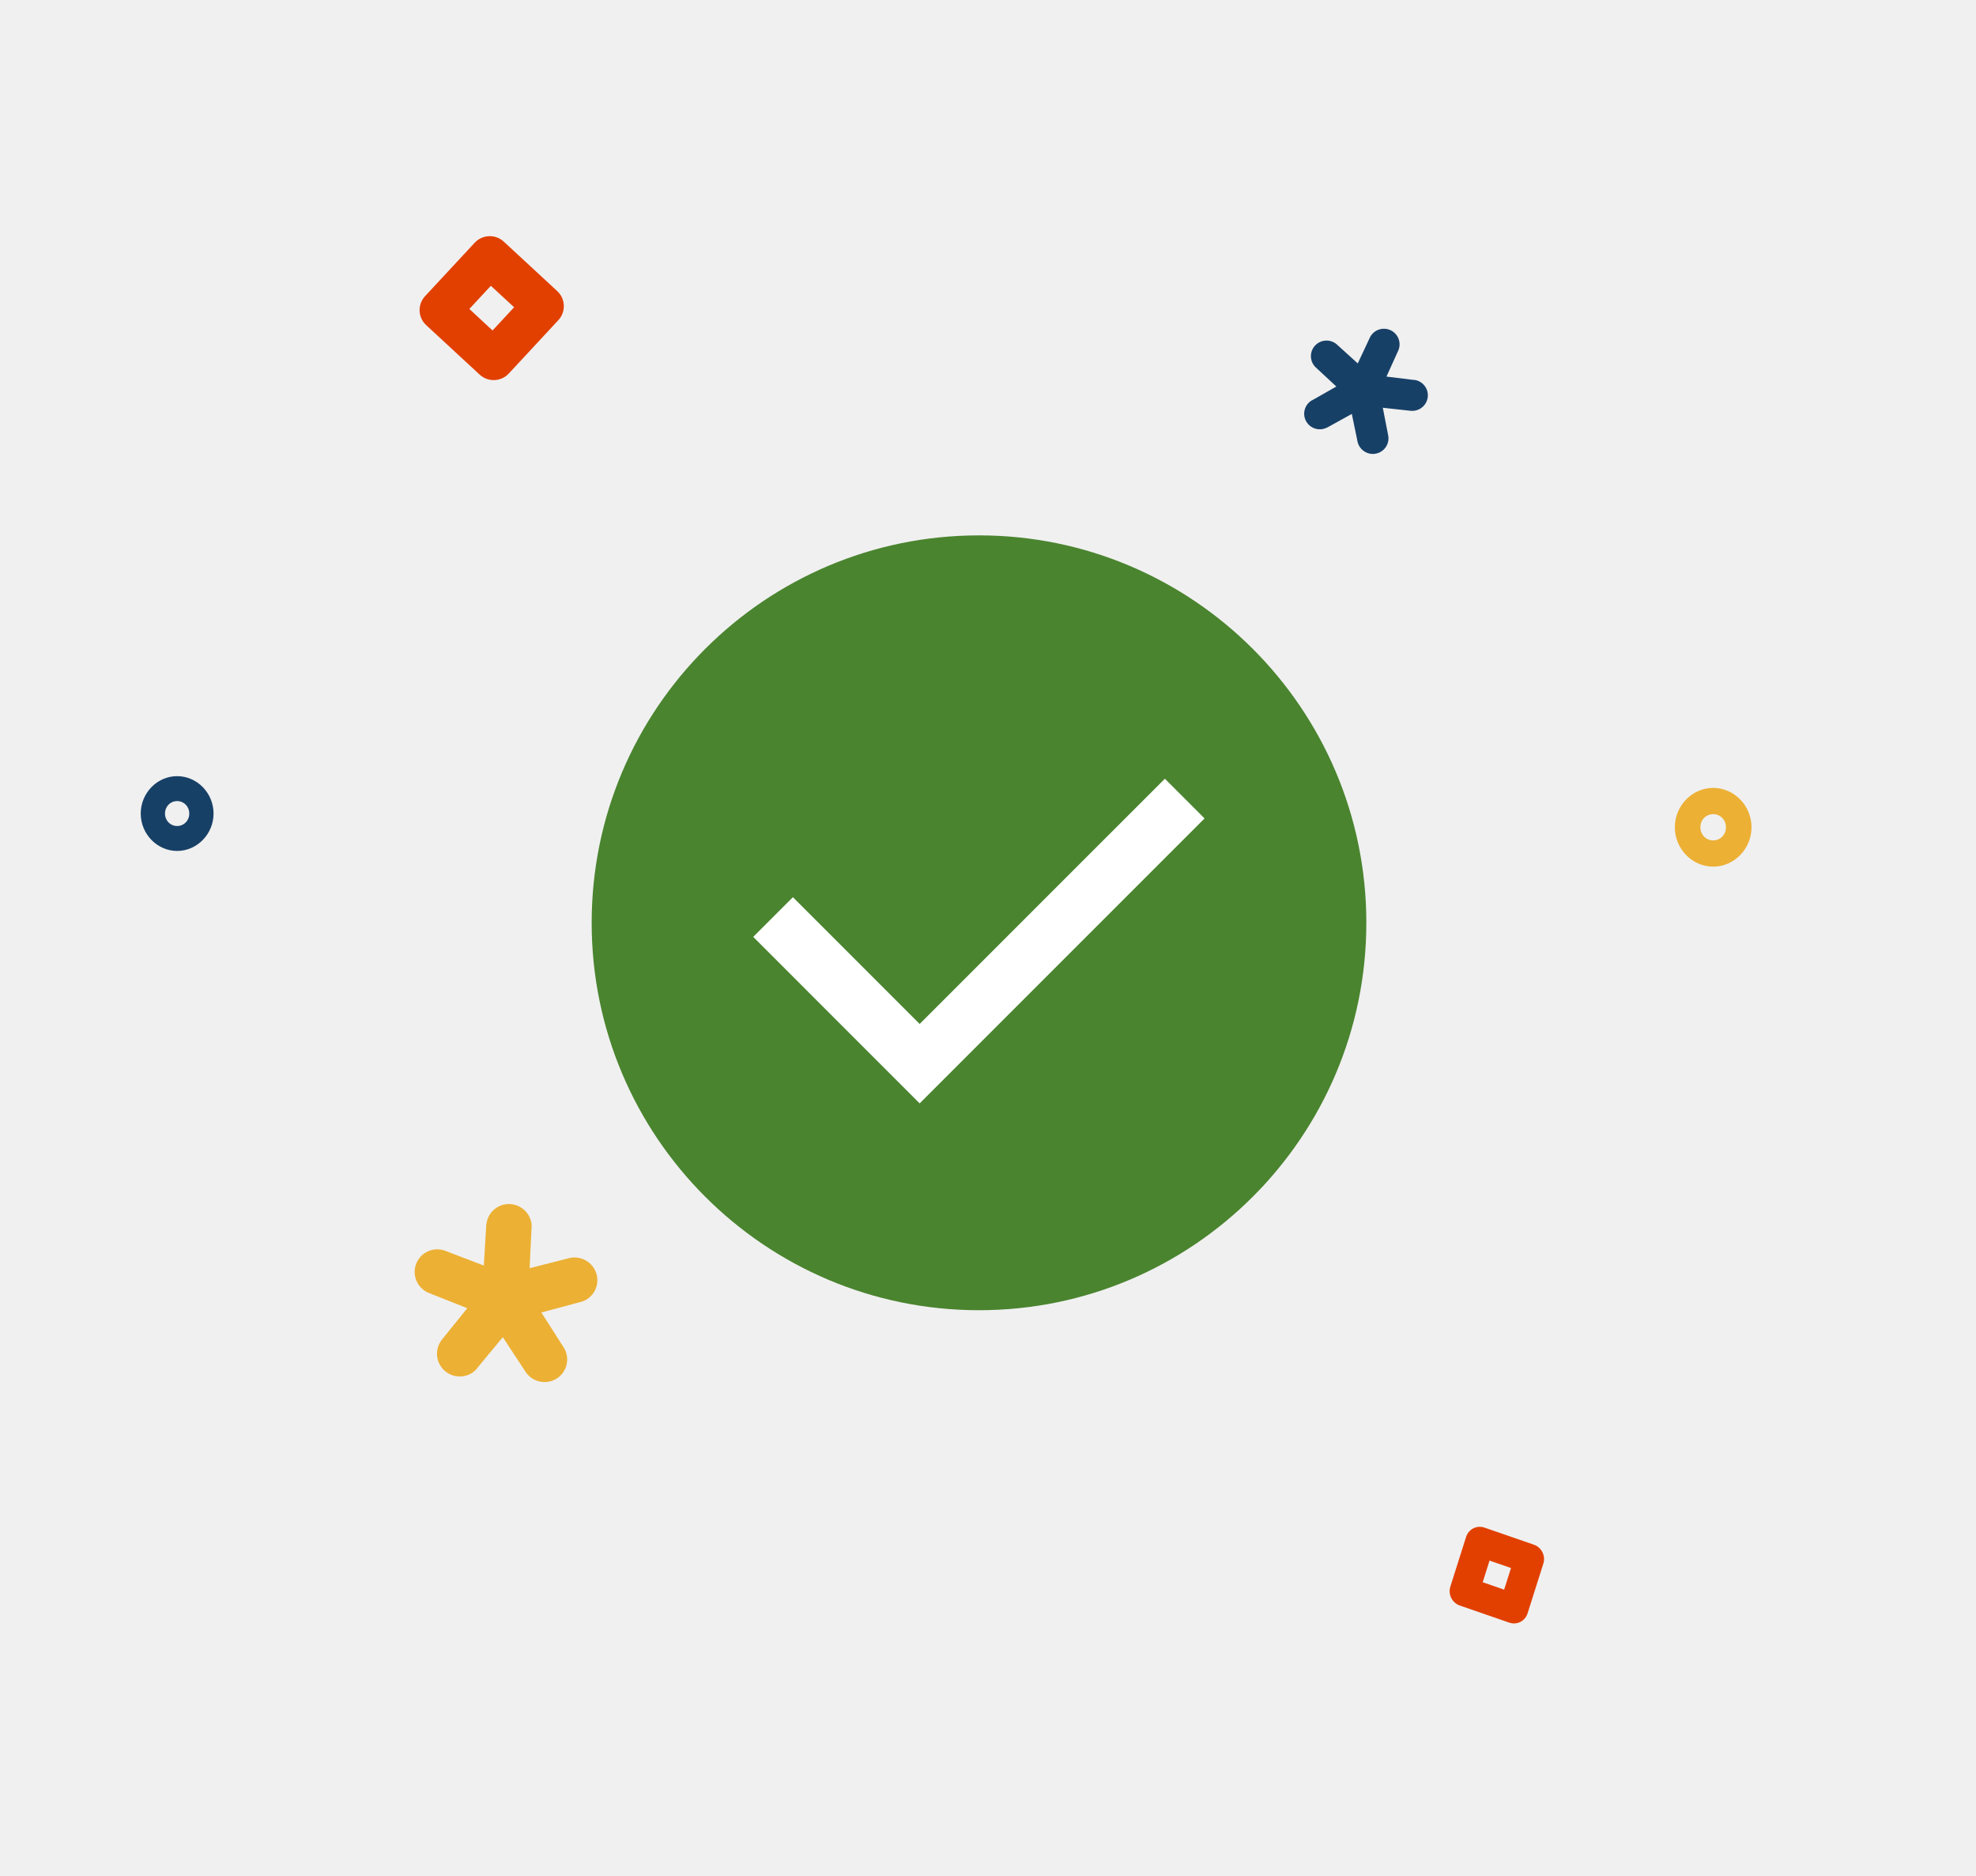
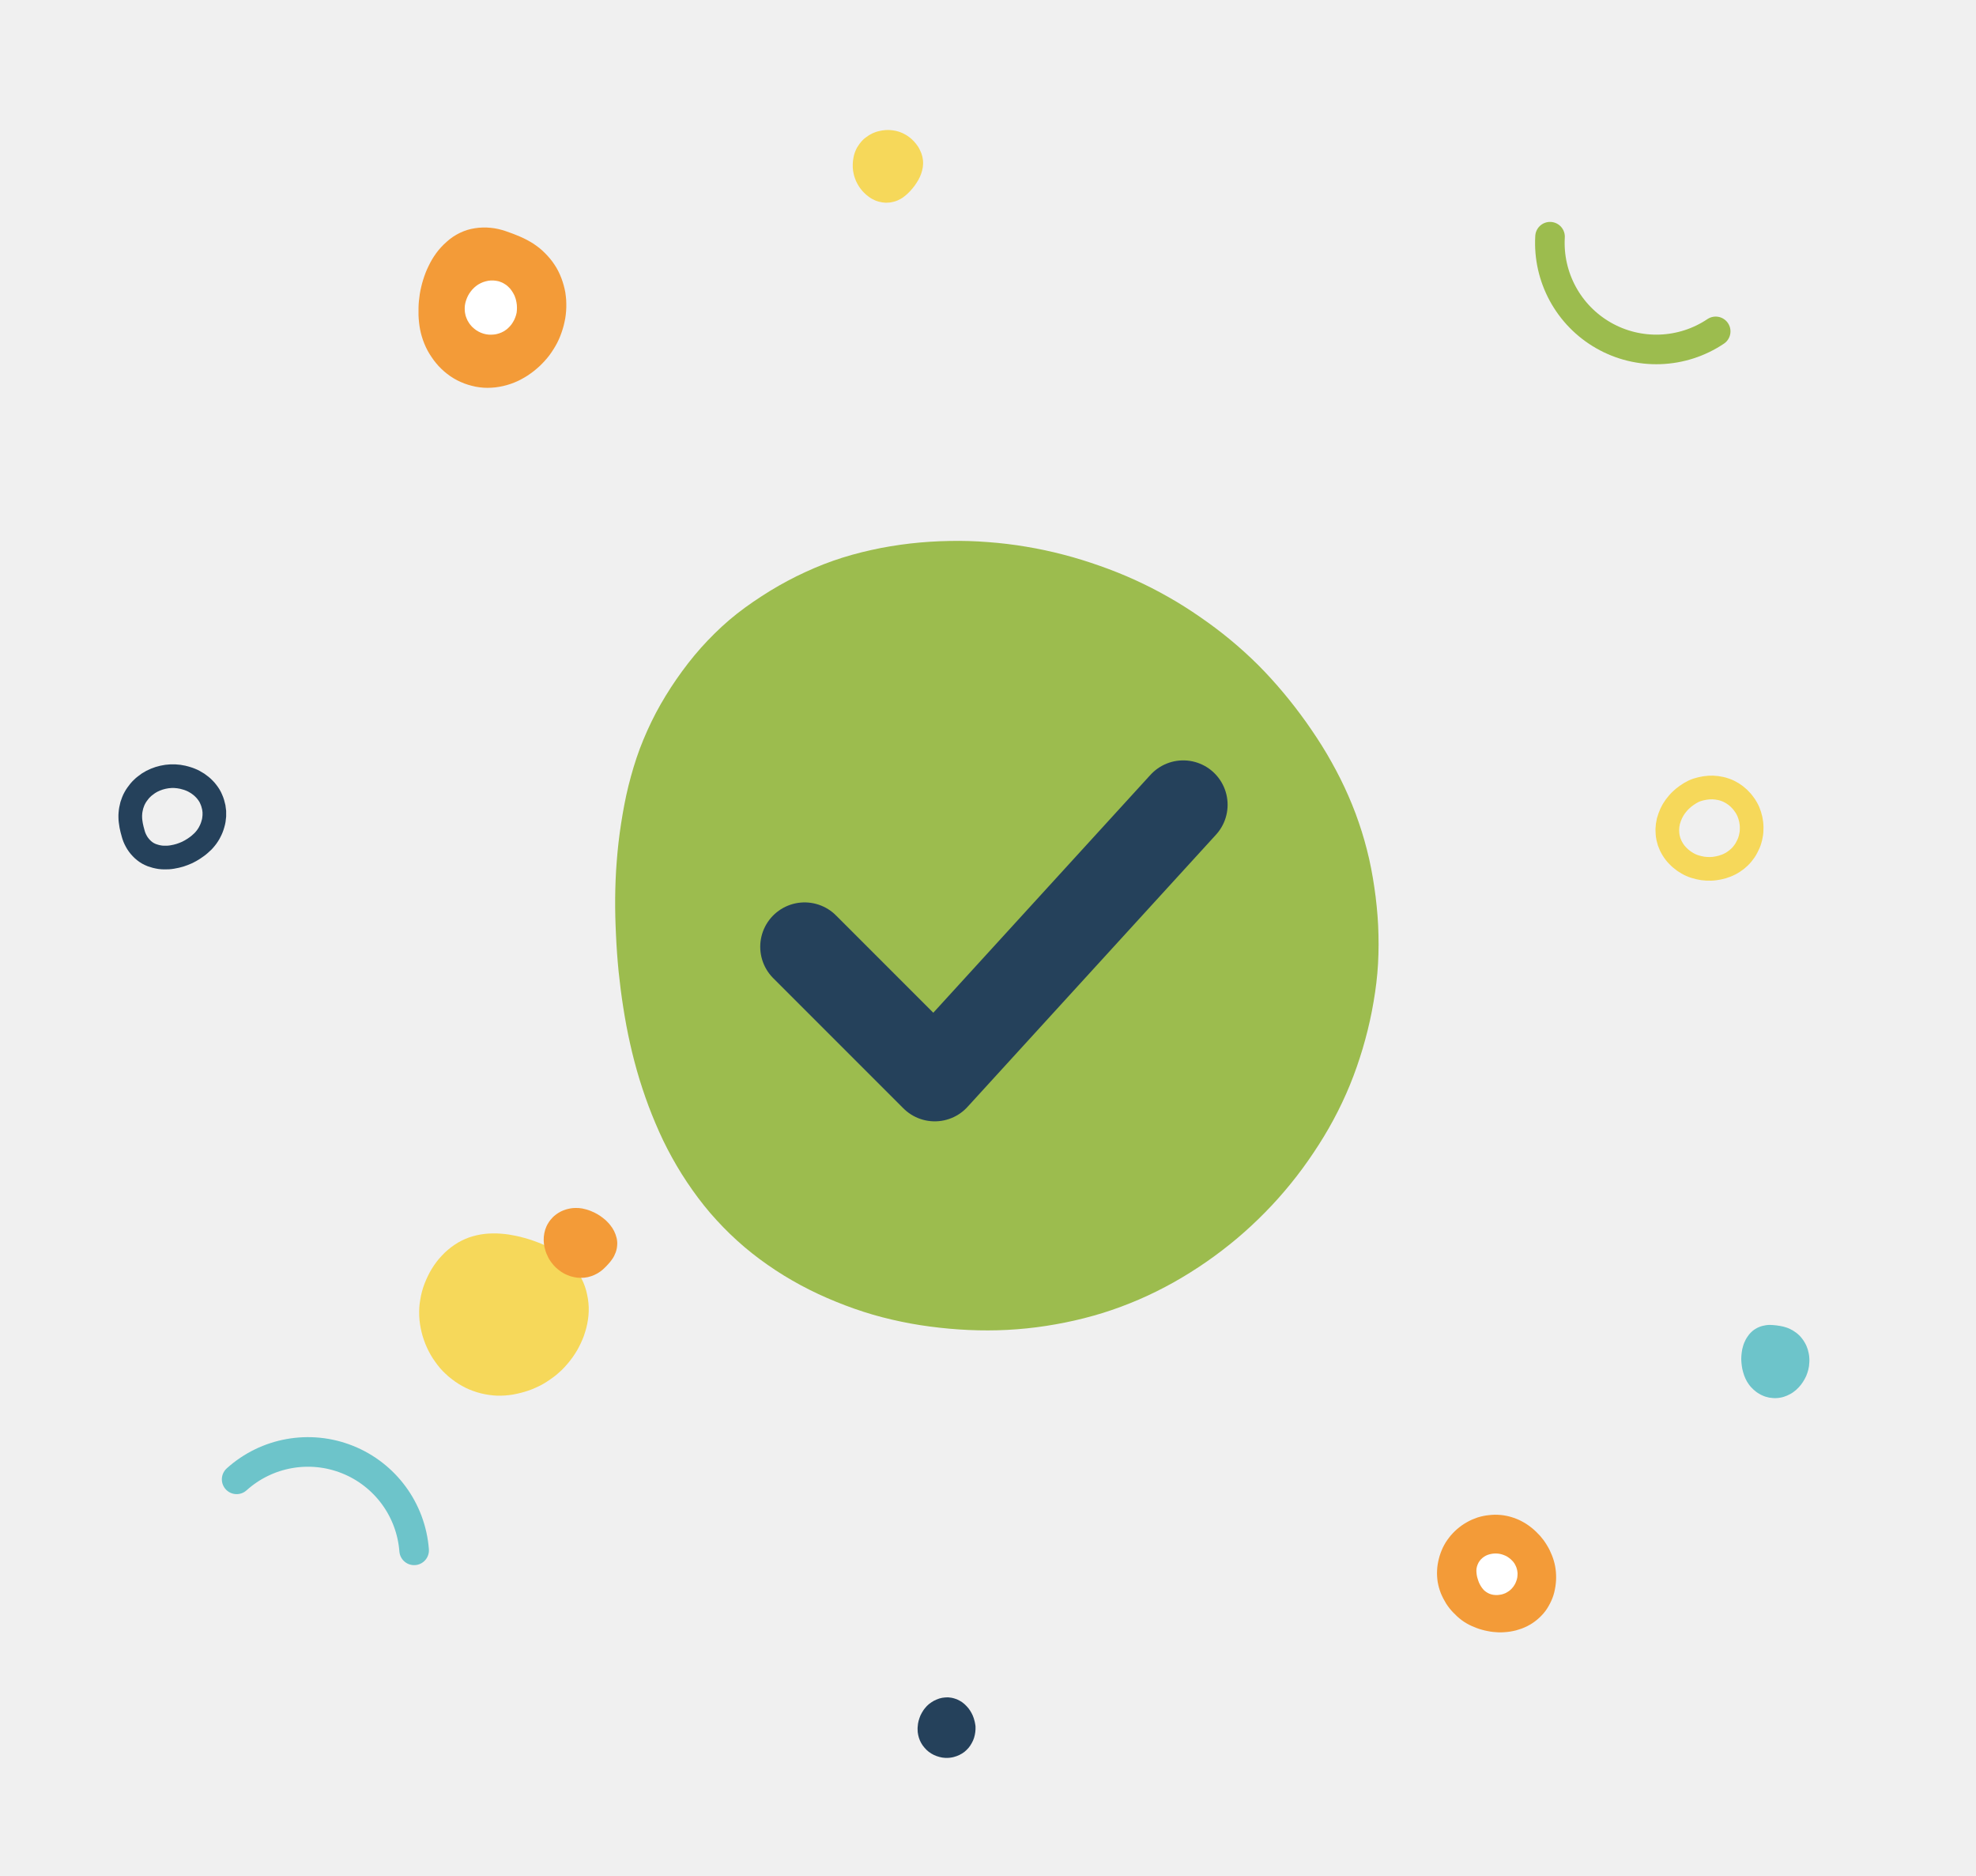
<svg xmlns="http://www.w3.org/2000/svg" width="334" height="317" viewBox="0 0 334 317" fill="none">
-   <mask id="mask0_439_1160" style="mask-type:luminance" maskUnits="userSpaceOnUse" x="0" y="0" width="334" height="317">
-     <path d="M0 0H333.529V316.235H0V0Z" fill="white" />
-   </mask>
-   <g mask="url(#mask0_439_1160)">
-     <g opacity="1">
-       <path fill-rule="evenodd" clip-rule="evenodd" d="M232.155 76.711C232.921 76.68 233.636 76.32 234.115 75.723C234.593 75.126 234.787 74.352 234.647 73.602L234.64 73.57L233.734 68.908L238.474 69.428L238.504 69.427C239.918 69.533 241.165 68.509 241.328 67.106C241.492 65.703 240.514 64.422 239.113 64.204L239.082 64.205L238.996 64.209L234.353 63.641L236.223 59.511L236.32 59.31L236.331 59.278C236.933 57.958 236.351 56.402 235.029 55.797C233.707 55.192 232.142 55.766 231.529 57.08L231.518 57.112L229.5 61.414L226.217 58.441L225.973 58.217L225.948 58.192C224.869 57.265 223.246 57.358 222.28 58.402C221.315 59.446 221.354 61.064 222.369 62.059L222.394 62.085L225.88 65.32L222.089 67.474L221.732 67.672L221.708 67.673C220.494 68.412 220.085 69.975 220.783 71.209C221.48 72.444 223.034 72.906 224.297 72.255L224.322 72.254L224.328 72.254L228.495 69.95L229.441 74.519L229.457 74.605L229.465 74.637C229.735 75.888 230.871 76.764 232.155 76.711Z" fill="#174067" />
-       <path fill-rule="evenodd" clip-rule="evenodd" d="M70.606 213.025C70.047 213.982 69.934 215.137 70.296 216.189C70.658 217.241 71.46 218.086 72.493 218.505L72.537 218.521L78.984 221.078L74.651 226.448L74.629 226.486C73.396 228.127 73.686 230.451 75.286 231.752C76.886 233.054 79.225 232.868 80.585 231.331L80.608 231.292L80.671 231.184L84.986 225.97L88.614 231.493L88.787 231.769L88.818 231.808C89.973 233.579 92.342 234.091 94.117 232.954C95.892 231.818 96.404 229.46 95.264 227.68L95.233 227.641L91.508 221.803L97.726 220.135L98.192 220.014L98.244 220.003C100.225 219.415 101.374 217.364 100.842 215.367C100.309 213.369 98.286 212.146 96.27 212.601L96.219 212.613L89.52 214.321L89.822 208.008L89.855 207.417L89.873 207.386C89.908 205.327 88.303 203.6 86.24 203.481C84.177 203.362 82.397 204.893 82.214 206.944L82.196 206.975L82.192 206.982L81.782 213.873L75.419 211.438L75.301 211.389L75.257 211.374C73.505 210.72 71.541 211.417 70.606 213.025Z" fill="#ECB034" />
-       <path fill-rule="evenodd" clip-rule="evenodd" d="M29.941 135.378C31.098 135.378 31.993 136.296 31.993 137.484C31.993 138.673 31.098 139.59 29.941 139.59C28.784 139.59 27.89 138.673 27.89 137.484C27.89 136.296 28.784 135.378 29.941 135.378ZM29.941 131.166C26.566 131.166 23.787 134.019 23.787 137.484C23.787 140.949 26.566 143.803 29.941 143.803C33.316 143.803 36.096 140.949 36.096 137.484C36.096 134.019 33.316 131.166 29.941 131.166Z" fill="#174067" />
-       <path fill-rule="evenodd" clip-rule="evenodd" d="M289.575 137.586C290.793 137.586 291.735 138.553 291.735 139.804C291.735 141.055 290.793 142.022 289.575 142.022C288.356 142.022 287.415 141.055 287.415 139.804C287.415 138.553 288.356 137.586 289.575 137.586ZM289.575 133.151C286.022 133.151 283.095 136.156 283.095 139.804C283.095 143.452 286.022 146.457 289.575 146.457C293.128 146.457 296.055 143.452 296.055 139.804C296.055 136.156 293.128 133.151 289.575 133.151Z" fill="#ECB034" />
-       <path fill-rule="evenodd" clip-rule="evenodd" d="M254.24 268.641L250.619 267.389L251.773 263.731L255.403 264.985L254.24 268.641ZM257.014 274.079C257.582 273.782 258.009 273.268 258.204 272.648L260.87 264.233C261.285 262.92 260.567 261.493 259.267 261.042L250.924 258.158C249.623 257.71 248.232 258.409 247.815 259.72L245.148 268.135C244.734 269.447 245.451 270.875 246.752 271.326L255.094 274.21C255.731 274.432 256.423 274.385 257.014 274.079Z" fill="#E24000" />
-       <path fill-rule="evenodd" clip-rule="evenodd" d="M79.333 52.212L82.969 48.297L86.9 51.925L83.255 55.849L79.333 52.212ZM70.926 52.584C70.975 53.488 71.376 54.337 72.043 54.952L81.08 63.311C82.491 64.613 84.692 64.529 86 63.124L94.377 54.104C95.681 52.696 95.598 50.5 94.191 49.194L85.154 40.835C83.743 39.533 81.543 39.617 80.234 41.022L71.856 50.042C71.215 50.729 70.88 51.646 70.926 52.584Z" fill="#E24000" />
-       <path d="M165.479 90.476C201.613 90.476 230.95 119.814 230.95 155.947C230.95 192.081 201.613 221.418 165.479 221.418C129.346 221.418 100.008 192.081 100.008 155.947C100.008 119.814 129.346 90.476 165.479 90.476Z" fill="#4A842F" />
-       <path d="M134.024 151.621L127.316 158.329L155.449 186.463L203.604 138.308L196.896 131.6L155.449 173.046L134.024 151.621Z" fill="white" />
-     </g>
-   </g>
+   <path d="M233 158C233.05 160.16 233 162.33 232.81 164.48C232.62 166.63 232.29 168.78 231.88 170.91C231.47 173.03 230.94 175.14 230.33 177.21C229.71 179.28 229 181.34 228.18 183.34C227.36 185.34 226.43 187.31 225.4 189.22C224.38 191.12 223.25 192.98 222.04 194.78C220.84 196.58 219.56 198.33 218.19 200.01C216.83 201.69 215.38 203.32 213.86 204.86C212.34 206.41 210.75 207.89 209.09 209.29C207.43 210.68 205.7 212.01 203.91 213.25C202.13 214.48 200.28 215.64 198.38 216.71C196.48 217.77 194.52 218.75 192.52 219.61C190.52 220.47 188.46 221.24 186.38 221.89C184.3 222.53 182.17 223.07 180.03 223.5C177.89 223.93 175.72 224.27 173.55 224.49C171.38 224.71 169.18 224.83 167 224.83C164.82 224.84 162.62 224.73 160.45 224.54C158.27 224.34 156.09 224.06 153.94 223.67C151.79 223.27 149.64 222.78 147.54 222.17C145.43 221.55 143.35 220.82 141.32 219.99C139.29 219.17 137.29 218.24 135.36 217.2C133.43 216.16 131.54 215.01 129.75 213.75C127.95 212.5 126.22 211.13 124.6 209.66C122.98 208.2 121.45 206.61 120.03 204.97C118.62 203.32 117.31 201.56 116.11 199.76C114.91 197.97 113.82 196.1 112.83 194.2C111.84 192.3 110.98 190.33 110.19 188.37C109.4 186.4 108.71 184.4 108.09 182.4C107.48 180.4 106.95 178.38 106.5 176.35C106.04 174.33 105.67 172.3 105.35 170.26C105.03 168.23 104.77 166.19 104.56 164.15C104.36 162.11 104.21 160.06 104.12 158C104.02 155.94 103.96 153.87 103.98 151.79C104 149.71 104.08 147.62 104.25 145.52C104.41 143.42 104.65 141.3 104.98 139.19C105.31 137.07 105.7 134.93 106.22 132.83C106.75 130.72 107.37 128.6 108.14 126.54C108.92 124.49 109.83 122.45 110.86 120.49C111.9 118.53 113.07 116.62 114.34 114.78C115.61 112.95 116.99 111.15 118.48 109.48C119.98 107.81 121.59 106.21 123.3 104.75C125.01 103.3 126.86 101.97 128.75 100.75C130.63 99.52 132.6 98.4 134.61 97.4C136.62 96.41 138.7 95.51 140.81 94.77C142.92 94.03 145.09 93.43 147.27 92.95C149.44 92.46 151.65 92.11 153.84 91.85C156.04 91.6 158.25 91.46 160.44 91.42C162.63 91.37 164.83 91.44 167 91.61C169.17 91.77 171.33 92.03 173.46 92.39C175.59 92.74 177.71 93.2 179.78 93.74C181.86 94.28 183.91 94.92 185.92 95.63C187.93 96.34 189.92 97.13 191.85 98.01C193.78 98.89 195.68 99.86 197.52 100.91C199.36 101.95 201.15 103.09 202.88 104.29C204.62 105.49 206.32 106.76 207.95 108.11C209.57 109.45 211.14 110.87 212.64 112.36C214.13 113.85 215.55 115.42 216.91 117.04C218.27 118.66 219.56 120.34 220.79 122.06C222.01 123.79 223.19 125.56 224.27 127.39C225.34 129.22 226.36 131.11 227.26 133.04C228.16 134.97 228.98 136.96 229.67 138.99C230.37 141.01 230.95 143.09 231.43 145.18C231.9 147.28 232.25 149.41 232.52 151.55C232.78 153.68 232.96 155.84 233 158Z" fill="#9CBC4E" />
+   <path d="M136 160 L158 182 L200 136" stroke="#25415B" stroke-width="15" stroke-linecap="round" stroke-linejoin="round" />
+   <path d="M85.66 65.08C85.24 65.2 84.81 65.3 84.38 65.37C83.94 65.45 83.5 65.5 83.06 65.52C82.62 65.55 82.17 65.55 81.73 65.52C81.29 65.49 80.84 65.43 80.41 65.35C79.97 65.26 79.54 65.15 79.11 65.02C78.69 64.89 78.27 64.73 77.87 64.55C77.46 64.37 77.06 64.17 76.69 63.94C76.31 63.72 75.94 63.46 75.59 63.19C75.25 62.92 74.91 62.64 74.6 62.33C74.28 62.03 73.99 61.71 73.71 61.37C73.43 61.04 73.18 60.69 72.94 60.33C72.7 59.98 72.47 59.61 72.27 59.24C72.07 58.86 71.89 58.48 71.73 58.09C71.57 57.7 71.43 57.3 71.31 56.9C71.19 56.5 71.09 56.1 71.01 55.69C70.93 55.29 70.87 54.88 70.83 54.48C70.78 54.07 70.76 53.67 70.74 53.26C70.73 52.86 70.73 52.46 70.74 52.05C70.75 51.65 70.77 51.25 70.81 50.85C70.85 50.46 70.9 50.06 70.96 49.66C71.03 49.26 71.1 48.87 71.2 48.48C71.29 48.08 71.4 47.69 71.52 47.3C71.64 46.91 71.77 46.53 71.92 46.14C72.07 45.76 72.23 45.37 72.42 45C72.6 44.62 72.8 44.24 73.01 43.88C73.23 43.51 73.46 43.15 73.72 42.8C73.97 42.45 74.25 42.11 74.55 41.79C74.84 41.47 75.16 41.16 75.49 40.87C75.82 40.57 76.17 40.29 76.54 40.04C76.91 39.79 77.3 39.56 77.7 39.37C78.1 39.17 78.53 39.01 78.95 38.87C79.38 38.74 79.82 38.64 80.27 38.57C80.71 38.5 81.16 38.46 81.6 38.45C82.05 38.44 82.5 38.45 82.94 38.5C83.38 38.54 83.82 38.61 84.25 38.71C84.68 38.8 85.1 38.94 85.51 39.07C85.93 39.21 86.33 39.36 86.73 39.51C87.13 39.66 87.52 39.82 87.91 39.99C88.3 40.16 88.68 40.34 89.06 40.54C89.43 40.74 89.8 40.95 90.16 41.18C90.51 41.42 90.86 41.67 91.19 41.93C91.52 42.2 91.83 42.49 92.13 42.79C92.43 43.09 92.72 43.4 92.99 43.73C93.26 44.05 93.51 44.4 93.74 44.75C93.98 45.11 94.19 45.47 94.38 45.85C94.57 46.23 94.74 46.62 94.89 47.01C95.04 47.41 95.17 47.81 95.28 48.21C95.39 48.62 95.49 49.03 95.56 49.44C95.62 49.86 95.67 50.28 95.7 50.69C95.72 51.11 95.73 51.53 95.72 51.94C95.71 52.36 95.68 52.78 95.63 53.19C95.59 53.6 95.51 54.01 95.42 54.41C95.34 54.82 95.23 55.22 95.11 55.61C94.99 56.01 94.85 56.4 94.7 56.79C94.55 57.17 94.38 57.55 94.19 57.92C94 58.29 93.79 58.65 93.57 59C93.35 59.35 93.12 59.69 92.87 60.03C92.62 60.36 92.35 60.68 92.07 60.99C91.79 61.3 91.5 61.6 91.19 61.89C90.88 62.17 90.56 62.45 90.23 62.71C89.89 62.97 89.55 63.22 89.19 63.46C88.83 63.69 88.46 63.91 88.08 64.11C87.7 64.31 87.31 64.5 86.9 64.66C86.5 64.82 86.08 64.96 85.66 65.08Z" fill="#F39B38" />
+   <path d="M78.85 53.76C78.79 53.63 78.74 53.49 78.7 53.34C78.66 53.2 78.63 53.06 78.61 52.91C78.58 52.77 78.57 52.62 78.56 52.48C78.55 52.33 78.54 52.19 78.55 52.04C78.55 51.89 78.56 51.75 78.58 51.6C78.6 51.46 78.63 51.32 78.66 51.18C78.69 51.04 78.73 50.9 78.78 50.76C78.82 50.62 78.87 50.49 78.93 50.36C78.98 50.22 79.04 50.09 79.11 49.97C79.18 49.84 79.25 49.71 79.33 49.59C79.4 49.47 79.49 49.35 79.58 49.24C79.66 49.13 79.76 49.02 79.85 48.91C79.95 48.8 80.05 48.7 80.16 48.6C80.27 48.5 80.38 48.41 80.49 48.32C80.61 48.23 80.73 48.15 80.85 48.07C80.98 47.99 81.11 47.92 81.24 47.86C81.37 47.79 81.51 47.74 81.65 47.68C81.79 47.63 81.93 47.59 82.07 47.55C82.22 47.51 82.36 47.48 82.51 47.45C82.66 47.43 82.81 47.41 82.96 47.4C83.11 47.39 83.26 47.39 83.41 47.4C83.56 47.41 83.71 47.42 83.86 47.45C84.01 47.47 84.16 47.5 84.31 47.54C84.45 47.58 84.6 47.64 84.74 47.7C84.88 47.75 85.01 47.82 85.15 47.9C85.28 47.97 85.41 48.05 85.53 48.14C85.65 48.23 85.77 48.32 85.88 48.43C85.99 48.53 86.1 48.64 86.2 48.75C86.29 48.86 86.39 48.98 86.47 49.1C86.56 49.22 86.64 49.34 86.71 49.47C86.79 49.6 86.86 49.73 86.92 49.86C86.98 49.99 87.04 50.13 87.08 50.27C87.13 50.4 87.18 50.54 87.21 50.68C87.25 50.82 87.28 50.96 87.3 51.1C87.33 51.25 87.35 51.39 87.36 51.53C87.37 51.67 87.38 51.82 87.38 51.96C87.38 52.1 87.38 52.25 87.37 52.39C87.36 52.53 87.35 52.68 87.33 52.82C87.3 52.96 87.27 53.1 87.23 53.24C87.19 53.38 87.14 53.52 87.09 53.65C87.04 53.79 86.98 53.92 86.92 54.05C86.86 54.18 86.79 54.31 86.71 54.43C86.64 54.56 86.56 54.68 86.47 54.8C86.38 54.91 86.29 55.03 86.19 55.14C86.09 55.25 85.99 55.35 85.88 55.45C85.78 55.55 85.66 55.65 85.54 55.73C85.43 55.82 85.3 55.9 85.17 55.98C85.04 56.05 84.91 56.12 84.78 56.18C84.64 56.24 84.5 56.3 84.36 56.34C84.22 56.39 84.07 56.43 83.93 56.46C83.78 56.49 83.64 56.52 83.49 56.53C83.34 56.55 83.19 56.56 83.04 56.56C82.89 56.56 82.74 56.56 82.59 56.55C82.44 56.54 82.29 56.52 82.15 56.49C82 56.46 81.86 56.42 81.71 56.38C81.57 56.34 81.43 56.29 81.29 56.23C81.15 56.17 81.02 56.11 80.89 56.04C80.76 55.97 80.63 55.89 80.5 55.81C80.38 55.73 80.26 55.64 80.15 55.54C80.03 55.45 79.92 55.35 79.81 55.24C79.71 55.14 79.61 55.03 79.52 54.91C79.42 54.8 79.34 54.67 79.26 54.55C79.18 54.43 79.1 54.3 79.03 54.17C78.97 54.03 78.9 53.9 78.85 53.76Z" fill="#FFFFFF" />
+   <path d="M33.99 132.83C34.17 132.98 34.35 133.14 34.51 133.31C34.68 133.48 34.84 133.66 34.98 133.85C35.13 134.04 35.26 134.23 35.39 134.44C35.51 134.64 35.62 134.86 35.71 135.08C35.81 135.3 35.89 135.52 35.96 135.75C36.03 135.98 36.09 136.21 36.14 136.45C36.18 136.68 36.21 136.92 36.23 137.16C36.24 137.4 36.24 137.64 36.23 137.87C36.21 138.11 36.19 138.34 36.15 138.58C36.11 138.81 36.06 139.04 35.99 139.26C35.93 139.49 35.85 139.71 35.77 139.92C35.68 140.14 35.59 140.35 35.48 140.55C35.38 140.76 35.27 140.95 35.14 141.14C35.02 141.33 34.88 141.52 34.74 141.69C34.6 141.87 34.45 142.03 34.3 142.19C34.14 142.35 33.98 142.5 33.81 142.64C33.65 142.79 33.47 142.92 33.3 143.05C33.13 143.18 32.95 143.31 32.77 143.42C32.58 143.54 32.4 143.65 32.21 143.76C32.02 143.86 31.83 143.96 31.64 144.06C31.44 144.15 31.24 144.23 31.04 144.31C30.84 144.39 30.63 144.46 30.42 144.53C30.21 144.59 30 144.65 29.78 144.7C29.56 144.75 29.34 144.8 29.12 144.83C28.9 144.87 28.67 144.89 28.44 144.91C28.21 144.92 27.98 144.93 27.75 144.92C27.52 144.92 27.28 144.9 27.05 144.87C26.82 144.83 26.58 144.79 26.35 144.73C26.12 144.67 25.89 144.6 25.67 144.52C25.44 144.43 25.22 144.32 25.01 144.21C24.8 144.09 24.6 143.95 24.41 143.8C24.22 143.65 24.04 143.48 23.88 143.31C23.71 143.14 23.56 142.95 23.41 142.75C23.27 142.56 23.14 142.36 23.03 142.15C22.91 141.94 22.81 141.72 22.72 141.5C22.63 141.28 22.56 141.05 22.5 140.83C22.43 140.61 22.38 140.38 22.32 140.16C22.27 139.93 22.22 139.71 22.17 139.48C22.13 139.26 22.09 139.03 22.07 138.81C22.04 138.58 22.02 138.35 22.02 138.12C22.01 137.9 22.02 137.67 22.04 137.44C22.05 137.21 22.09 136.98 22.13 136.76C22.17 136.54 22.22 136.31 22.28 136.09C22.35 135.87 22.42 135.66 22.51 135.44C22.59 135.23 22.69 135.03 22.8 134.83C22.91 134.63 23.03 134.43 23.16 134.25C23.29 134.06 23.43 133.88 23.57 133.71C23.72 133.53 23.87 133.37 24.04 133.21C24.2 133.05 24.37 132.9 24.55 132.77C24.72 132.63 24.91 132.5 25.09 132.37C25.28 132.25 25.47 132.14 25.67 132.03C25.87 131.93 26.07 131.84 26.28 131.75C26.49 131.67 26.7 131.59 26.91 131.52C27.12 131.46 27.34 131.4 27.55 131.35C27.77 131.3 27.99 131.26 28.21 131.23C28.43 131.2 28.66 131.18 28.88 131.17C29.1 131.16 29.33 131.16 29.55 131.17C29.77 131.18 30 131.2 30.22 131.23C30.44 131.26 30.67 131.3 30.89 131.35C31.11 131.4 31.33 131.46 31.55 131.53C31.77 131.59 31.98 131.67 32.2 131.76C32.41 131.84 32.62 131.94 32.82 132.05C33.03 132.16 33.23 132.28 33.43 132.41C33.62 132.54 33.81 132.68 33.99 132.83Z" stroke="#25415B" stroke-width="4" />
+   <path d="M294.92 143.77C294.79 143.96 294.66 144.14 294.51 144.32C294.36 144.5 294.21 144.67 294.04 144.83C293.88 144.98 293.71 145.13 293.53 145.28C293.35 145.42 293.17 145.55 292.98 145.67C292.79 145.8 292.59 145.91 292.39 146.01C292.19 146.11 291.98 146.21 291.77 146.29C291.56 146.37 291.35 146.44 291.13 146.51C290.92 146.57 290.7 146.62 290.48 146.67C290.26 146.71 290.04 146.75 289.82 146.78C289.6 146.81 289.38 146.82 289.15 146.83C288.93 146.84 288.7 146.83 288.48 146.82C288.26 146.81 288.03 146.79 287.81 146.76C287.59 146.73 287.37 146.68 287.15 146.63C286.93 146.58 286.71 146.52 286.49 146.45C286.28 146.38 286.06 146.31 285.85 146.21C285.65 146.12 285.44 146.02 285.24 145.9C285.04 145.79 284.85 145.67 284.66 145.54C284.47 145.4 284.29 145.26 284.11 145.11C283.94 144.96 283.76 144.8 283.6 144.63C283.44 144.47 283.28 144.29 283.14 144.11C283 143.92 282.86 143.73 282.74 143.53C282.62 143.33 282.5 143.12 282.4 142.91C282.3 142.69 282.21 142.47 282.13 142.25C282.06 142.03 282 141.8 281.95 141.57C281.9 141.33 281.87 141.1 281.85 140.87C281.83 140.63 281.82 140.39 281.82 140.16C281.83 139.93 281.85 139.69 281.88 139.46C281.91 139.23 281.96 139 282.01 138.77C282.07 138.55 282.14 138.32 282.22 138.11C282.3 137.89 282.39 137.68 282.48 137.47C282.58 137.26 282.69 137.06 282.8 136.86C282.92 136.67 283.04 136.48 283.18 136.29C283.31 136.11 283.45 135.93 283.6 135.76C283.74 135.59 283.9 135.43 284.06 135.27C284.22 135.12 284.38 134.97 284.56 134.82C284.73 134.68 284.91 134.55 285.09 134.42C285.27 134.29 285.46 134.17 285.65 134.05C285.84 133.94 286.04 133.83 286.24 133.73C286.44 133.64 286.65 133.55 286.86 133.48C287.08 133.41 287.29 133.35 287.51 133.3C287.73 133.25 287.95 133.21 288.17 133.17C288.4 133.14 288.62 133.11 288.85 133.09C289.07 133.08 289.3 133.08 289.53 133.08C289.75 133.09 289.98 133.11 290.21 133.14C290.43 133.17 290.66 133.21 290.88 133.26C291.1 133.31 291.33 133.37 291.54 133.45C291.76 133.52 291.98 133.61 292.19 133.71C292.39 133.81 292.6 133.92 292.8 134.04C292.99 134.16 293.18 134.29 293.37 134.43C293.55 134.57 293.73 134.72 293.9 134.88C294.07 135.04 294.23 135.21 294.38 135.38C294.53 135.56 294.68 135.74 294.81 135.93C294.95 136.12 295.08 136.31 295.19 136.51C295.31 136.71 295.41 136.92 295.51 137.13C295.6 137.35 295.68 137.57 295.75 137.79C295.82 138.01 295.88 138.23 295.93 138.46C295.98 138.69 296.01 138.92 296.04 139.15C296.06 139.38 296.08 139.61 296.08 139.84C296.08 140.07 296.08 140.31 296.06 140.54C296.04 140.77 296.01 141 295.96 141.23C295.92 141.45 295.87 141.68 295.8 141.9C295.74 142.12 295.66 142.34 295.57 142.55C295.48 142.76 295.38 142.97 295.27 143.17C295.16 143.38 295.05 143.58 294.92 143.77Z" stroke="#F6D85A" stroke-width="4" />
+   <path d="M79.99 235.07C79.56 234.92 79.13 234.74 78.72 234.54C78.31 234.34 77.91 234.11 77.52 233.87C77.13 233.63 76.75 233.36 76.39 233.08C76.02 232.81 75.67 232.51 75.34 232.19C75 231.88 74.68 231.55 74.38 231.2C74.08 230.85 73.8 230.48 73.54 230.11C73.27 229.74 73.02 229.35 72.79 228.95C72.56 228.55 72.35 228.14 72.16 227.72C71.97 227.31 71.8 226.88 71.65 226.44C71.5 226.01 71.36 225.56 71.26 225.12C71.15 224.67 71.06 224.22 70.99 223.76C70.92 223.3 70.88 222.84 70.86 222.38C70.84 221.92 70.85 221.45 70.87 220.99C70.9 220.53 70.96 220.06 71.04 219.61C71.11 219.15 71.21 218.7 71.33 218.25C71.45 217.8 71.6 217.36 71.76 216.93C71.93 216.49 72.12 216.07 72.32 215.65C72.52 215.23 72.74 214.82 72.98 214.43C73.23 214.03 73.49 213.64 73.77 213.27C74.05 212.9 74.35 212.55 74.67 212.21C74.99 211.87 75.32 211.54 75.68 211.24C76.03 210.94 76.4 210.65 76.79 210.39C77.17 210.13 77.57 209.89 77.99 209.68C78.4 209.47 78.83 209.29 79.26 209.13C79.7 208.98 80.14 208.85 80.59 208.75C81.04 208.65 81.49 208.57 81.94 208.52C82.39 208.47 82.85 208.45 83.3 208.44C83.75 208.43 84.2 208.45 84.64 208.48C85.08 208.51 85.52 208.56 85.96 208.62C86.39 208.69 86.82 208.77 87.25 208.86C87.68 208.95 88.1 209.05 88.52 209.17C88.94 209.28 89.36 209.41 89.77 209.54C90.19 209.68 90.6 209.83 91.01 209.99C91.42 210.15 91.83 210.33 92.24 210.52C92.64 210.71 93.04 210.92 93.43 211.14C93.83 211.37 94.22 211.61 94.6 211.87C94.98 212.14 95.35 212.42 95.7 212.73C96.05 213.04 96.38 213.38 96.69 213.73C97 214.08 97.29 214.46 97.56 214.85C97.83 215.24 98.08 215.65 98.29 216.07C98.51 216.5 98.71 216.94 98.86 217.39C99.02 217.84 99.14 218.3 99.24 218.77C99.34 219.24 99.42 219.71 99.46 220.18C99.51 220.66 99.53 221.14 99.51 221.61C99.5 222.09 99.45 222.56 99.38 223.03C99.31 223.5 99.22 223.96 99.1 224.42C98.98 224.87 98.84 225.32 98.69 225.76C98.53 226.19 98.35 226.62 98.15 227.04C97.95 227.46 97.74 227.87 97.51 228.26C97.27 228.66 97.02 229.04 96.76 229.41C96.49 229.78 96.21 230.14 95.92 230.48C95.62 230.83 95.32 231.16 95 231.48C94.67 231.79 94.34 232.09 93.99 232.38C93.64 232.66 93.28 232.93 92.91 233.18C92.54 233.44 92.16 233.68 91.77 233.9C91.38 234.12 90.98 234.32 90.57 234.5C90.17 234.69 89.75 234.85 89.32 235C88.9 235.14 88.47 235.27 88.04 235.38C87.6 235.49 87.16 235.59 86.72 235.67C86.27 235.74 85.82 235.8 85.37 235.83C84.92 235.86 84.46 235.87 84.01 235.86C83.55 235.84 83.1 235.8 82.65 235.73C82.2 235.67 81.75 235.58 81.3 235.47C80.86 235.36 80.42 235.23 79.99 235.07Z" fill="#F6D85A" />
+   <path d="M91.92 208.99C91.94 208.79 91.97 208.58 92.01 208.38C92.05 208.19 92.1 207.99 92.16 207.79C92.22 207.6 92.3 207.41 92.38 207.22C92.47 207.03 92.57 206.85 92.68 206.68C92.78 206.5 92.9 206.34 93.03 206.17C93.16 206.01 93.29 205.86 93.44 205.71C93.58 205.57 93.74 205.43 93.9 205.31C94.06 205.18 94.23 205.07 94.4 204.96C94.57 204.85 94.75 204.76 94.94 204.67C95.12 204.59 95.31 204.51 95.5 204.45C95.68 204.38 95.88 204.33 96.07 204.29C96.26 204.24 96.46 204.21 96.65 204.18C96.85 204.16 97.04 204.14 97.24 204.14C97.43 204.13 97.63 204.14 97.82 204.15C98.01 204.17 98.2 204.19 98.39 204.22C98.58 204.26 98.76 204.3 98.94 204.35C99.13 204.39 99.3 204.45 99.48 204.51C99.66 204.57 99.83 204.63 100 204.71C100.17 204.78 100.34 204.85 100.51 204.94C100.67 205.02 100.84 205.1 101 205.2C101.16 205.29 101.31 205.39 101.47 205.5C101.62 205.6 101.77 205.71 101.92 205.83C102.07 205.94 102.21 206.06 102.36 206.19C102.5 206.32 102.63 206.46 102.77 206.6C102.9 206.74 103.03 206.88 103.15 207.04C103.27 207.19 103.39 207.35 103.5 207.52C103.61 207.69 103.71 207.86 103.8 208.04C103.89 208.22 103.97 208.41 104.04 208.6C104.11 208.79 104.17 208.99 104.22 209.19C104.27 209.39 104.3 209.6 104.32 209.8C104.34 210.01 104.34 210.22 104.32 210.42C104.31 210.63 104.28 210.84 104.24 211.04C104.2 211.24 104.14 211.44 104.07 211.64C104 211.83 103.92 212.02 103.83 212.2C103.74 212.39 103.63 212.57 103.52 212.73C103.41 212.9 103.28 213.06 103.16 213.22C103.03 213.37 102.9 213.52 102.77 213.67C102.63 213.82 102.5 213.96 102.36 214.1C102.23 214.24 102.08 214.37 101.94 214.5C101.79 214.63 101.64 214.76 101.48 214.87C101.32 214.99 101.16 215.09 100.99 215.19C100.82 215.29 100.64 215.38 100.46 215.46C100.28 215.54 100.1 215.61 99.92 215.67C99.73 215.73 99.54 215.79 99.35 215.83C99.16 215.87 98.96 215.9 98.77 215.92C98.58 215.94 98.38 215.95 98.19 215.95C97.99 215.95 97.8 215.94 97.6 215.92C97.41 215.9 97.22 215.87 97.03 215.83C96.84 215.79 96.65 215.74 96.47 215.69C96.28 215.63 96.1 215.56 95.92 215.49C95.75 215.42 95.57 215.34 95.4 215.25C95.23 215.16 95.07 215.06 94.91 214.96C94.75 214.85 94.59 214.74 94.44 214.62C94.29 214.5 94.14 214.38 94 214.25C93.86 214.12 93.73 213.99 93.6 213.84C93.47 213.7 93.35 213.55 93.24 213.4C93.12 213.25 93.01 213.09 92.91 212.93C92.81 212.76 92.71 212.6 92.63 212.42C92.54 212.25 92.46 212.08 92.39 211.9C92.31 211.72 92.25 211.53 92.19 211.34C92.13 211.16 92.08 210.97 92.04 210.78C92 210.58 91.96 210.39 91.94 210.19C91.92 209.99 91.9 209.79 91.9 209.59C91.9 209.39 91.9 209.19 91.92 208.99Z" fill="#F39B38" />
+   <path d="M252.64 255.98C252.97 255.98 253.3 255.99 253.63 256.02C253.95 256.05 254.28 256.09 254.6 256.16C254.92 256.22 255.23 256.3 255.54 256.4C255.85 256.49 256.16 256.6 256.46 256.73C256.76 256.85 257.05 256.99 257.33 257.15C257.62 257.3 257.9 257.47 258.16 257.65C258.43 257.83 258.68 258.02 258.93 258.22C259.18 258.42 259.42 258.64 259.65 258.86C259.88 259.08 260.1 259.31 260.32 259.55C260.53 259.79 260.73 260.04 260.92 260.29C261.11 260.55 261.28 260.82 261.45 261.09C261.62 261.36 261.77 261.64 261.92 261.93C262.06 262.22 262.19 262.51 262.31 262.81C262.43 263.11 262.54 263.42 262.63 263.73C262.72 264.04 262.8 264.35 262.86 264.67C262.92 264.99 262.96 265.32 262.99 265.64C263.02 265.97 263.03 266.3 263.03 266.63C263.03 266.96 263.01 267.29 262.97 267.62C262.94 267.95 262.89 268.28 262.82 268.6C262.76 268.93 262.68 269.26 262.58 269.57C262.48 269.89 262.36 270.21 262.22 270.51C262.08 270.82 261.93 271.12 261.76 271.41C261.59 271.71 261.41 271.99 261.21 272.26C261.01 272.53 260.78 272.79 260.55 273.03C260.32 273.27 260.07 273.5 259.81 273.72C259.55 273.93 259.28 274.14 259 274.32C258.72 274.5 258.42 274.67 258.13 274.82C257.83 274.97 257.52 275.1 257.21 275.22C256.9 275.33 256.58 275.43 256.26 275.52C255.94 275.6 255.62 275.67 255.3 275.72C254.97 275.77 254.65 275.81 254.32 275.83C254 275.86 253.67 275.86 253.35 275.86C253.03 275.85 252.71 275.82 252.39 275.79C252.07 275.75 251.75 275.71 251.44 275.64C251.12 275.58 250.81 275.51 250.5 275.42C250.2 275.34 249.89 275.24 249.6 275.13C249.3 275.02 249 274.89 248.71 274.76C248.42 274.63 248.13 274.49 247.86 274.32C247.58 274.16 247.31 273.98 247.06 273.79C246.8 273.6 246.56 273.39 246.32 273.18C246.08 272.96 245.85 272.73 245.63 272.5C245.41 272.27 245.19 272.03 244.99 271.77C244.79 271.52 244.61 271.25 244.43 270.98C244.26 270.7 244.1 270.42 243.95 270.13C243.8 269.84 243.67 269.54 243.54 269.24C243.42 268.94 243.32 268.62 243.23 268.31C243.14 267.99 243.07 267.67 243.01 267.34C242.96 267.02 242.93 266.69 242.91 266.36C242.89 266.03 242.89 265.7 242.91 265.37C242.92 265.04 242.96 264.71 243.01 264.38C243.06 264.05 243.13 263.73 243.21 263.41C243.29 263.09 243.39 262.77 243.5 262.46C243.62 262.14 243.74 261.84 243.88 261.54C244.03 261.24 244.19 260.94 244.36 260.66C244.54 260.38 244.73 260.11 244.93 259.85C245.13 259.58 245.35 259.33 245.58 259.09C245.81 258.85 246.05 258.62 246.3 258.4C246.55 258.19 246.81 257.98 247.08 257.79C247.35 257.6 247.63 257.42 247.92 257.26C248.21 257.1 248.5 256.94 248.8 256.81C249.11 256.68 249.42 256.56 249.73 256.45C250.04 256.35 250.36 256.27 250.69 256.2C251.01 256.13 251.33 256.08 251.66 256.05C251.99 256.01 252.32 255.99 252.64 255.98Z" fill="#F39B38" />
+   <path d="M256.4 265.18C256.43 265.29 256.46 265.4 256.47 265.52C256.49 265.63 256.5 265.75 256.51 265.86C256.51 265.97 256.51 266.09 256.5 266.2C256.5 266.32 256.49 266.43 256.47 266.55C256.45 266.66 256.43 266.77 256.4 266.88C256.37 267 256.33 267.1 256.29 267.21C256.25 267.32 256.21 267.43 256.16 267.53C256.11 267.63 256.06 267.74 256 267.83C255.94 267.93 255.87 268.03 255.81 268.12C255.74 268.21 255.67 268.3 255.59 268.39C255.51 268.48 255.43 268.56 255.35 268.64C255.26 268.72 255.17 268.79 255.08 268.86C254.99 268.93 254.89 268.99 254.79 269.05C254.69 269.11 254.59 269.17 254.49 269.22C254.38 269.26 254.27 269.31 254.16 269.35C254.05 269.38 253.94 269.42 253.83 269.45C253.72 269.47 253.6 269.49 253.49 269.51C253.37 269.53 253.26 269.54 253.14 269.55C253.03 269.55 252.91 269.56 252.79 269.55C252.68 269.54 252.56 269.53 252.45 269.52C252.33 269.5 252.22 269.47 252.1 269.45C251.99 269.42 251.88 269.38 251.77 269.34C251.66 269.29 251.56 269.25 251.46 269.19C251.35 269.13 251.26 269.07 251.16 269C251.07 268.94 250.98 268.86 250.89 268.79C250.81 268.71 250.73 268.62 250.66 268.54C250.58 268.45 250.51 268.36 250.45 268.27C250.38 268.18 250.32 268.09 250.27 267.99C250.21 267.89 250.16 267.8 250.11 267.7C250.06 267.6 250.02 267.5 249.97 267.4C249.93 267.3 249.89 267.2 249.86 267.09C249.82 266.99 249.79 266.89 249.76 266.78C249.73 266.68 249.7 266.57 249.67 266.46C249.65 266.36 249.63 266.25 249.61 266.14C249.59 266.03 249.58 265.91 249.57 265.8C249.56 265.69 249.55 265.57 249.55 265.46C249.55 265.34 249.56 265.22 249.57 265.11C249.59 264.99 249.61 264.88 249.64 264.76C249.67 264.65 249.71 264.54 249.75 264.43C249.79 264.32 249.84 264.21 249.9 264.1C249.95 264 250.02 263.89 250.09 263.8C250.16 263.7 250.23 263.61 250.32 263.52C250.4 263.44 250.49 263.35 250.58 263.28C250.67 263.2 250.76 263.13 250.86 263.07C250.96 263 251.07 262.94 251.17 262.89C251.28 262.84 251.39 262.79 251.5 262.75C251.61 262.71 251.72 262.68 251.84 262.65C251.95 262.62 252.06 262.6 252.18 262.58C252.29 262.56 252.4 262.55 252.52 262.54C252.63 262.53 252.75 262.53 252.86 262.53C252.97 262.53 253.09 262.54 253.2 262.55C253.31 262.56 253.43 262.58 253.54 262.6C253.65 262.62 253.76 262.65 253.86 262.68C253.97 262.71 254.08 262.75 254.18 262.79C254.29 262.83 254.39 262.87 254.49 262.92C254.59 262.97 254.69 263.02 254.79 263.08C254.88 263.14 254.97 263.2 255.06 263.27C255.15 263.33 255.24 263.41 255.33 263.48C255.41 263.55 255.49 263.63 255.57 263.71C255.65 263.79 255.73 263.88 255.8 263.96C255.87 264.05 255.93 264.15 256 264.24C256.06 264.34 256.11 264.44 256.16 264.54C256.21 264.64 256.26 264.75 256.3 264.85C256.34 264.96 256.37 265.07 256.4 265.18Z" fill="#FFFFFF" />
+   <path d="M40 250 A 18 18 0 0 1 70 262" stroke="#6DC4CA" stroke-width="5" stroke-linecap="round" />
+   <path d="M262 40 A 18 18 0 0 0 290 56" stroke="#9CBC4E" stroke-width="5" stroke-linecap="round" />
+   <path d="M302.61 235.58C302.43 235.68 302.25 235.77 302.06 235.85C301.88 235.93 301.68 236 301.49 236.06C301.29 236.12 301.09 236.17 300.89 236.2C300.69 236.24 300.48 236.26 300.28 236.27C300.07 236.28 299.87 236.28 299.66 236.26C299.46 236.25 299.25 236.22 299.05 236.19C298.85 236.15 298.65 236.1 298.46 236.04C298.26 235.98 298.07 235.91 297.89 235.82C297.7 235.74 297.52 235.65 297.35 235.54C297.17 235.44 297.01 235.33 296.84 235.21C296.68 235.09 296.53 234.96 296.39 234.83C296.24 234.69 296.1 234.55 295.97 234.41C295.84 234.26 295.71 234.11 295.6 233.95C295.49 233.79 295.38 233.63 295.28 233.46C295.19 233.3 295.1 233.13 295.02 232.95C294.94 232.78 294.87 232.6 294.81 232.43C294.74 232.25 294.69 232.07 294.64 231.89C294.59 231.71 294.54 231.53 294.5 231.35C294.46 231.17 294.43 230.99 294.41 230.8C294.38 230.62 294.36 230.44 294.35 230.25C294.33 230.07 294.32 229.88 294.32 229.69C294.32 229.51 294.33 229.32 294.34 229.13C294.35 228.95 294.37 228.76 294.4 228.57C294.42 228.38 294.45 228.19 294.49 228C294.54 227.81 294.58 227.62 294.64 227.44C294.7 227.25 294.76 227.06 294.84 226.88C294.92 226.69 295.01 226.51 295.1 226.33C295.2 226.16 295.31 225.98 295.43 225.82C295.54 225.65 295.67 225.48 295.81 225.33C295.95 225.18 296.1 225.03 296.26 224.9C296.42 224.77 296.59 224.65 296.77 224.55C296.94 224.44 297.13 224.35 297.32 224.27C297.51 224.19 297.71 224.12 297.91 224.07C298.11 224.02 298.31 223.98 298.51 223.95C298.72 223.92 298.92 223.9 299.12 223.9C299.33 223.9 299.53 223.91 299.73 223.93C299.93 223.94 300.13 223.97 300.32 223.99C300.52 224.02 300.71 224.05 300.91 224.08C301.1 224.12 301.29 224.16 301.48 224.2C301.67 224.25 301.86 224.31 302.04 224.37C302.23 224.44 302.41 224.51 302.59 224.6C302.76 224.68 302.93 224.78 303.1 224.88C303.27 224.98 303.43 225.09 303.59 225.21C303.74 225.33 303.9 225.45 304.04 225.59C304.18 225.72 304.32 225.86 304.44 226.01C304.57 226.16 304.69 226.32 304.8 226.48C304.91 226.64 305.01 226.8 305.1 226.97C305.2 227.14 305.28 227.32 305.36 227.5C305.43 227.67 305.5 227.86 305.56 228.04C305.61 228.22 305.66 228.41 305.7 228.6C305.74 228.79 305.78 228.98 305.8 229.17C305.82 229.36 305.83 229.55 305.84 229.74C305.84 229.93 305.84 230.12 305.82 230.31C305.81 230.5 305.79 230.69 305.77 230.88C305.74 231.07 305.7 231.26 305.66 231.45C305.62 231.63 305.56 231.82 305.5 232C305.44 232.18 305.37 232.36 305.3 232.53C305.22 232.71 305.13 232.88 305.04 233.05C304.95 233.22 304.85 233.39 304.74 233.55C304.64 233.71 304.52 233.87 304.4 234.03C304.28 234.18 304.15 234.33 304.02 234.47C303.88 234.62 303.74 234.76 303.59 234.89C303.44 235.02 303.28 235.14 303.12 235.26C302.96 235.38 302.79 235.48 302.61 235.58Z" fill="#6DC4CA" />
+   <path d="M155.97 294.98C155.88 294.85 155.79 294.71 155.71 294.57C155.63 294.43 155.56 294.28 155.49 294.13C155.43 293.98 155.37 293.83 155.32 293.67C155.27 293.52 155.23 293.36 155.2 293.2C155.17 293.04 155.14 292.88 155.12 292.72C155.11 292.56 155.1 292.4 155.1 292.24C155.09 292.08 155.1 291.92 155.12 291.76C155.13 291.6 155.15 291.44 155.17 291.28C155.2 291.13 155.23 290.97 155.27 290.81C155.31 290.66 155.35 290.51 155.41 290.36C155.46 290.2 155.52 290.06 155.58 289.91C155.65 289.76 155.72 289.62 155.8 289.48C155.88 289.34 155.96 289.2 156.05 289.07C156.14 288.94 156.23 288.8 156.34 288.68C156.44 288.55 156.55 288.43 156.66 288.31C156.77 288.2 156.9 288.09 157.02 287.98C157.15 287.88 157.28 287.78 157.42 287.69C157.55 287.6 157.7 287.51 157.84 287.43C157.99 287.35 158.14 287.28 158.29 287.22C158.44 287.15 158.6 287.09 158.76 287.04C158.92 286.99 159.08 286.95 159.25 286.92C159.41 286.89 159.58 286.87 159.75 286.86C159.92 286.84 160.09 286.84 160.25 286.84C160.42 286.85 160.59 286.87 160.76 286.9C160.92 286.93 161.09 286.96 161.25 287.01C161.41 287.05 161.57 287.11 161.73 287.17C161.88 287.23 162.04 287.31 162.18 287.39C162.33 287.47 162.47 287.56 162.61 287.65C162.74 287.75 162.87 287.85 163 287.96C163.12 288.07 163.24 288.18 163.35 288.3C163.47 288.42 163.58 288.54 163.68 288.67C163.78 288.8 163.87 288.93 163.96 289.06C164.05 289.2 164.13 289.34 164.21 289.48C164.28 289.62 164.35 289.77 164.42 289.91C164.48 290.06 164.54 290.21 164.59 290.36C164.64 290.51 164.68 290.66 164.72 290.82C164.76 290.97 164.8 291.13 164.82 291.29C164.85 291.44 164.88 291.6 164.89 291.76C164.9 291.92 164.9 292.08 164.89 292.24C164.89 292.4 164.87 292.56 164.85 292.72C164.83 292.88 164.8 293.04 164.77 293.19C164.73 293.35 164.69 293.51 164.65 293.66C164.6 293.82 164.54 293.97 164.48 294.12C164.41 294.27 164.34 294.41 164.26 294.56C164.19 294.7 164.1 294.84 164.01 294.98C163.92 295.11 163.82 295.25 163.72 295.37C163.61 295.5 163.5 295.62 163.38 295.73C163.26 295.85 163.14 295.96 163.01 296.06C162.88 296.16 162.74 296.25 162.6 296.34C162.46 296.42 162.31 296.5 162.16 296.58C162.01 296.65 161.86 296.71 161.71 296.77C161.55 296.83 161.39 296.87 161.23 296.92C161.07 296.96 160.91 297 160.74 297.02C160.58 297.05 160.41 297.06 160.25 297.07C160.08 297.08 159.92 297.08 159.75 297.07C159.58 297.06 159.42 297.04 159.26 297.02C159.09 296.99 158.93 296.95 158.77 296.91C158.61 296.87 158.45 296.82 158.29 296.76C158.14 296.71 157.99 296.64 157.84 296.57C157.69 296.5 157.54 296.42 157.4 296.33C157.26 296.25 157.12 296.15 156.99 296.05C156.86 295.95 156.74 295.84 156.62 295.73C156.5 295.62 156.39 295.5 156.28 295.37C156.17 295.25 156.07 295.12 155.97 294.98Z" fill="#25415B" />
+   <path d="M145.54 23.99C145.66 23.84 145.8 23.7 145.94 23.56C146.09 23.43 146.24 23.3 146.4 23.19C146.55 23.07 146.72 22.96 146.89 22.85C147.05 22.75 147.23 22.65 147.4 22.57C147.58 22.48 147.76 22.41 147.95 22.34C148.13 22.27 148.32 22.22 148.51 22.17C148.7 22.12 148.9 22.08 149.09 22.05C149.29 22.02 149.48 22 149.68 21.98C149.88 21.97 150.07 21.97 150.27 21.97C150.47 21.98 150.66 22 150.86 22.02C151.06 22.05 151.25 22.08 151.45 22.12C151.64 22.17 151.83 22.22 152.02 22.28C152.21 22.35 152.39 22.42 152.57 22.5C152.75 22.59 152.93 22.68 153.1 22.78C153.27 22.88 153.44 22.99 153.6 23.11C153.76 23.22 153.91 23.35 154.06 23.48C154.21 23.61 154.35 23.75 154.49 23.9C154.62 24.04 154.75 24.2 154.87 24.35C154.99 24.51 155.11 24.67 155.22 24.84C155.32 25.01 155.42 25.19 155.5 25.37C155.59 25.55 155.67 25.73 155.74 25.92C155.8 26.11 155.86 26.3 155.91 26.49C155.95 26.69 155.99 26.89 156.01 27.08C156.03 27.28 156.03 27.48 156.03 27.68C156.02 27.88 156.01 28.07 155.98 28.27C155.95 28.46 155.91 28.66 155.86 28.84C155.81 29.03 155.75 29.22 155.69 29.4C155.62 29.58 155.55 29.76 155.47 29.93C155.39 30.1 155.3 30.27 155.21 30.44C155.11 30.6 155.02 30.76 154.91 30.92C154.81 31.07 154.71 31.23 154.6 31.38C154.49 31.53 154.37 31.68 154.25 31.82C154.13 31.97 154.01 32.11 153.88 32.25C153.76 32.39 153.62 32.53 153.48 32.66C153.35 32.79 153.2 32.92 153.05 33.04C152.9 33.16 152.74 33.28 152.58 33.4C152.42 33.51 152.25 33.61 152.07 33.7C151.89 33.8 151.71 33.88 151.52 33.95C151.33 34.02 151.13 34.08 150.93 34.12C150.74 34.17 150.54 34.21 150.33 34.23C150.13 34.25 149.92 34.26 149.72 34.26C149.52 34.25 149.31 34.23 149.11 34.2C148.91 34.16 148.7 34.12 148.51 34.07C148.31 34.01 148.12 33.95 147.93 33.87C147.74 33.79 147.56 33.7 147.38 33.6C147.21 33.5 147.03 33.39 146.87 33.27C146.71 33.16 146.55 33.03 146.4 32.9C146.25 32.77 146.1 32.63 145.97 32.49C145.83 32.35 145.7 32.2 145.58 32.04C145.45 31.89 145.34 31.73 145.23 31.57C145.12 31.41 145.02 31.24 144.93 31.07C144.84 30.9 144.75 30.72 144.67 30.55C144.6 30.37 144.53 30.19 144.47 30.01C144.41 29.82 144.35 29.64 144.31 29.45C144.27 29.26 144.23 29.08 144.2 28.89C144.17 28.7 144.15 28.5 144.14 28.31C144.13 28.12 144.13 27.93 144.14 27.74C144.14 27.55 144.16 27.35 144.18 27.16C144.2 26.97 144.23 26.78 144.27 26.59C144.31 26.4 144.35 26.21 144.41 26.03C144.47 25.84 144.53 25.66 144.61 25.48C144.68 25.3 144.77 25.12 144.86 24.95C144.96 24.78 145.07 24.62 145.18 24.46C145.29 24.29 145.41 24.14 145.54 23.99Z" fill="#F6D85A" />
</svg>
